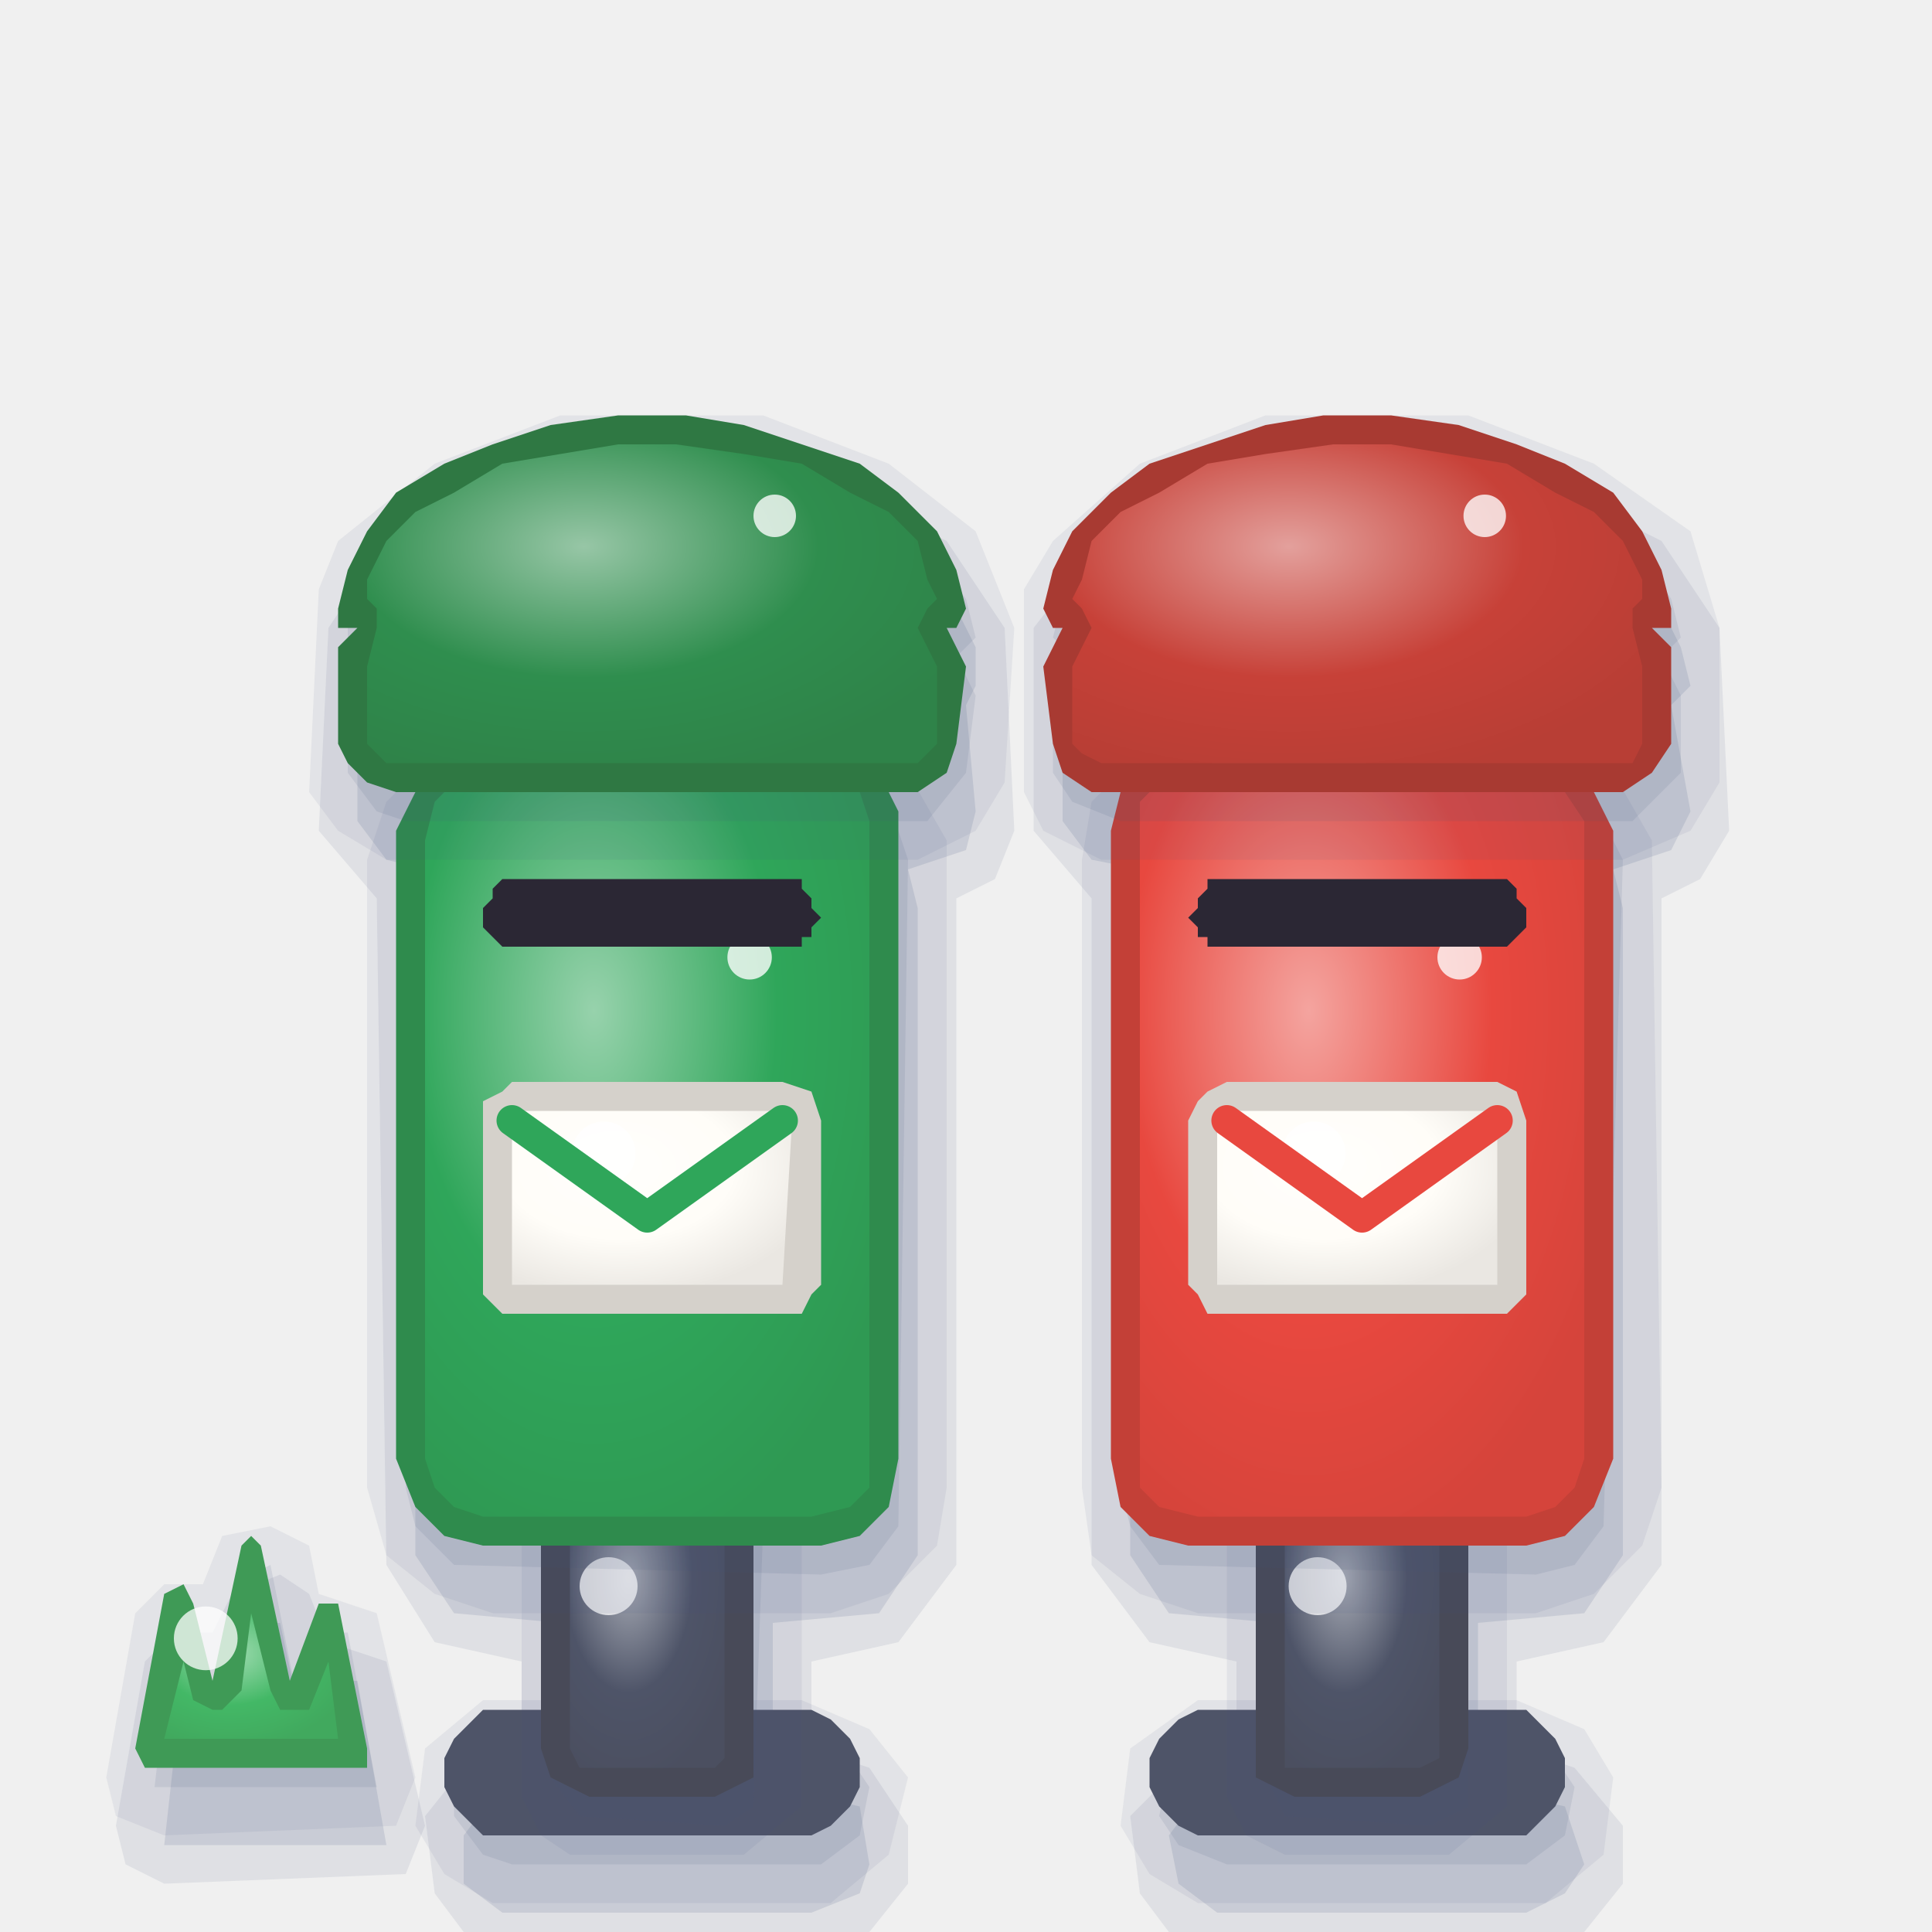
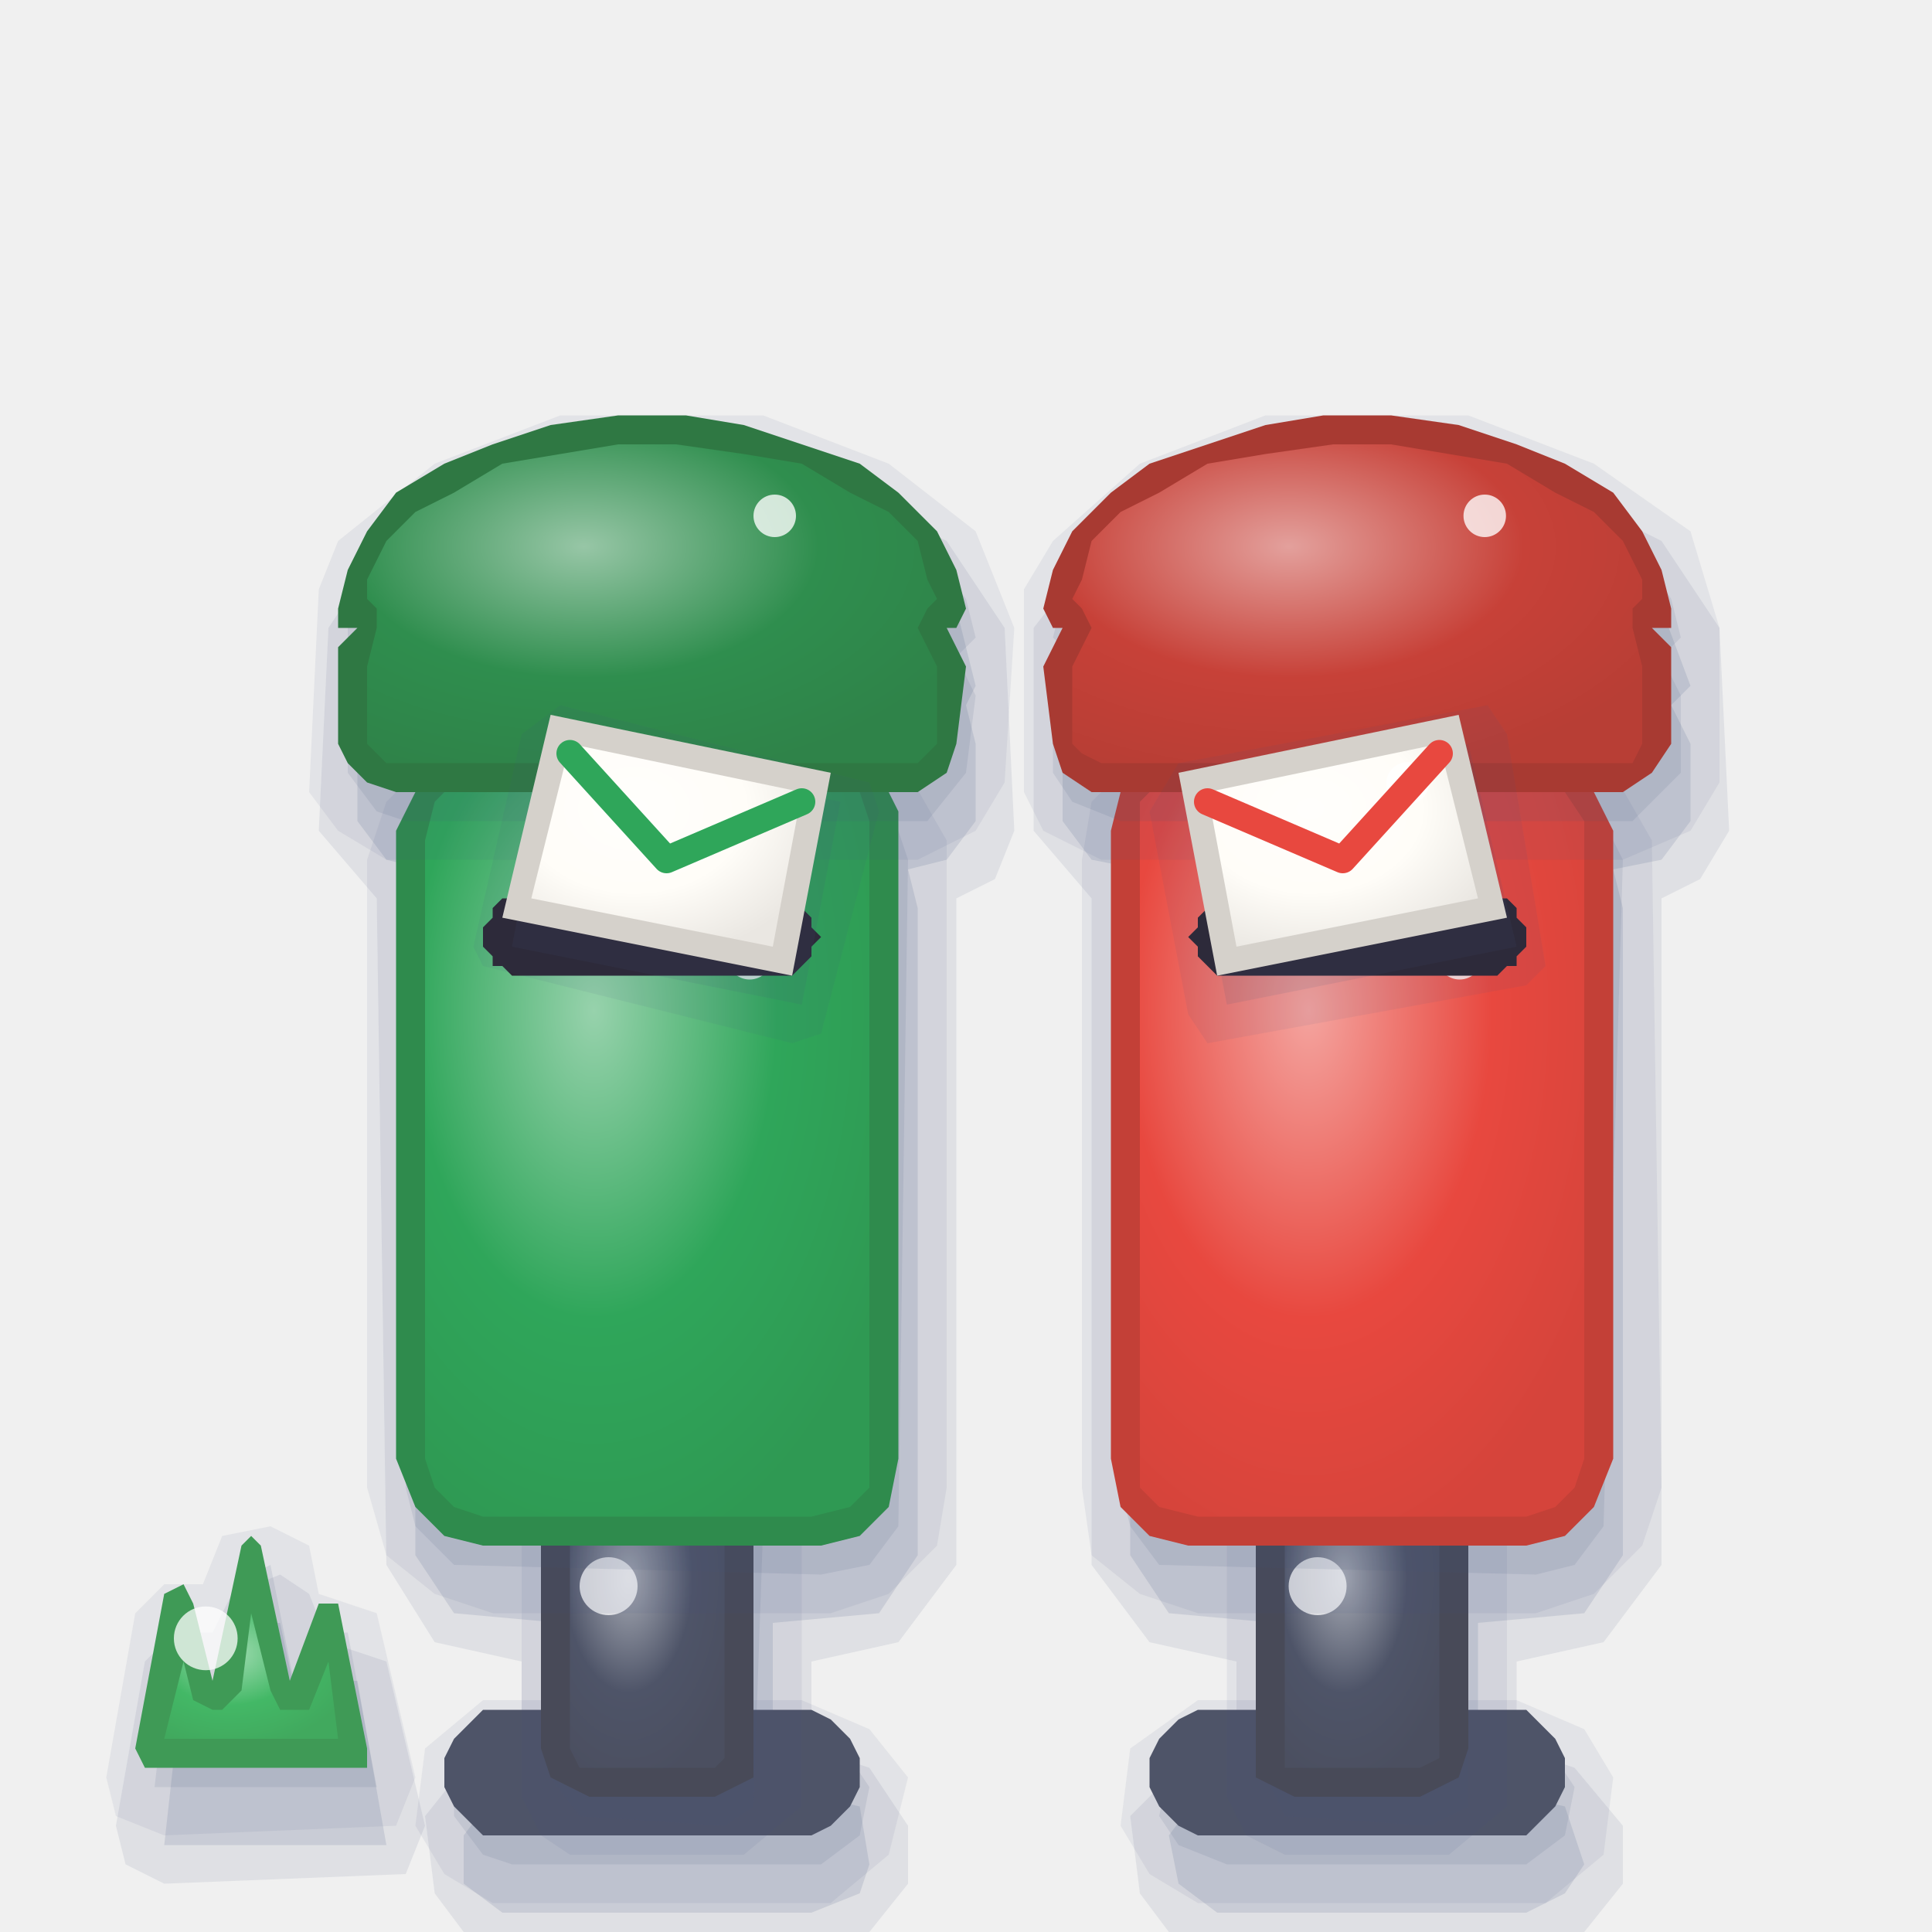
<svg xmlns="http://www.w3.org/2000/svg" viewBox="0 0 100 100" width="100" height="100">
  <defs>
    <radialGradient id="g1" cx="0.38" cy="0.32" r="0.75">
      <stop offset="0" stop-color="#A1DCB2" />
      <stop offset="0.55" stop-color="#43B866" />
      <stop offset="1" stop-color="#41A95E" />
    </radialGradient>
    <radialGradient id="g2" cx="0.38" cy="0.32" r="0.75">
      <stop offset="0" stop-color="#A6AAB4" />
      <stop offset="0.55" stop-color="#4E5468" />
      <stop offset="1" stop-color="#4B4F60" />
    </radialGradient>
    <radialGradient id="g3" cx="0.38" cy="0.32" r="0.75">
      <stop offset="0" stop-color="#97D2AC" />
      <stop offset="0.55" stop-color="#2FA65A" />
      <stop offset="1" stop-color="#2F9953" />
    </radialGradient>
    <radialGradient id="g4" cx="0.38" cy="0.32" r="0.75">
      <stop offset="0" stop-color="#97C6A6" />
      <stop offset="0.55" stop-color="#2F8E4E" />
      <stop offset="1" stop-color="#2F8349" />
    </radialGradient>
    <radialGradient id="g5" cx="0.38" cy="0.32" r="0.75">
      <stop offset="0" stop-color="#FFFEFC" />
      <stop offset="0.55" stop-color="#FFFDF8" />
      <stop offset="1" stop-color="#EAE7E2" />
    </radialGradient>
    <radialGradient id="g6" cx="0.38" cy="0.32" r="0.75">
      <stop offset="0" stop-color="#F4A49F" />
      <stop offset="0.55" stop-color="#E8483F" />
      <stop offset="1" stop-color="#D5443B" />
    </radialGradient>
    <radialGradient id="g7" cx="0.38" cy="0.32" r="0.75">
      <stop offset="0" stop-color="#E3A09C" />
      <stop offset="0.55" stop-color="#C74138" />
      <stop offset="1" stop-color="#B83E35" />
    </radialGradient>
  </defs>
  <g transform="scale(0.5)">
    <path d="M22 169l-4 0-3 3-3 17 1 4 4 2 25-1 2-5-4-17-6-2-2-5-3-2-5 2z" fill="#44527A" opacity=".10" />
    <path d="M24 182l-4-10-1 1-2 18 23 0-3-17-3 0-2 8-3-14-2 0z" fill="#44527A" opacity=".14" />
    <path d="M21 164l-4 0-3 3-3 17 1 4 5 2 24-1 2-5-4-17-6-2-1-5-4-2-5 1z" fill="#44527A" opacity=".08" />
    <path d="M23 177l-4-10-1 1-2 17 23 0-3-16-2 0-3 8-3-15-2 1z" fill="#44527A" opacity=".11" />
    <path d="M20 166l-1-2-2 1-3 16 1 2 1 0 21 0 1 0 0-2-3-15-1 0-1 0-3 8-3-14-1-1-1 1-3 14z" fill="#3F9A56" />
    <path d="M17 180l18 0-1-8-2 5-1 0-2 0-1-2-2-8-1 8-2 2-1 0-2-1-1-4z" fill="url(#g1)" />
    <circle cx="21.3" cy="169.6" r="3.3" fill="#FFFFFF" opacity=".75" />
    <path d="M107 65l0 21 6 7 0 69 6 8 9 2 0 9-6 2-5 5 1 8 3 4 43 0 4-5 0-6-5-6-6-2 0-9 9-2 6-8 0-69 4-2 3-5-1-21-6-9-6-3-13-5-14-1-14 3-11 6zM34 65l-1 21 6 7 1 69 5 8 9 2 0 9-6 2-4 5 1 8 3 4 42 0 4-5 0-6-4-6-6-2 0-9 9-2 6-8 0-69 4-2 2-5-1-21-6-9-6-3-12-5-15-1-13 3-12 6z" fill="#44527A" opacity=".10" />
-     <path d="M91 56l-12-4-20 0-16 7-6 8 0 4 1 2-1 4 0 8 3 4 4 1-1 4 0 67 4 6 11 1 0 17-7 1-3 4 0 5 4 3 32 0 5-2 1-3-1-6-9-2 0-17 11-1 4-6 0-67-1-4 6-2 1-4-1-11 1-2 0-4-2-4zM164 56l-11-4-20 0-12 4-8 7-2 4-1 4 2 2-2 4 0 8 3 4 5 1-1 4 0 67 4 6 11 1 0 17-8 1-3 4 1 5 4 3 32 0 4-2 2-3-2-6-9-2 0-17 11-1 4-6 0-67-1-4 6-2 2-4-2-11 2-2-1-4-2-4z" fill="#44527A" opacity=".14" />
+     <path d="M85 54l-13-3-13 1-16 7-6 8 0 4 1 2-1 4 0 8 3 4 4 1-1 4 0 67 4 6 11 1 0 17-7 1-3 4 0 5 4 3 32 0 5-2 1-3-1-6-9-2 0-17 11-1 4-6 0-67-1-4 4-1 3-4 0-8-1-4 1-2-2-8-4-4zM159 54l-13-3-13 1-12 4-8 7-2 4-1 4 2 2-2 4 0 8 3 4 5 1-1 4 0 67 4 6 11 1 0 17-8 1-3 4 1 5 4 3 32 0 4-2 2-3-2-6-9-2 0-17 11-1 4-6 0-67-1-4 5-1 3-4 0-8-2-4 2-2-3-8z" fill="#44527A" opacity=".14" />
    <path d="M83 176l-33 0-6 5-1 8 3 5 5 3 35 0 6-5 2-8-4-5z" fill="#44527A" opacity=".08" />
    <path d="M83 180l5 2 2 3-1 5-4 3-32 0-3-1-3-4 0-5 4-3z" fill="#44527A" opacity=".11" />
    <path d="M82 177l2 0 2 1 1 1 1 1 1 2 0 2 0 1-1 2-1 1-1 1-2 1-2 0-30 0-2 0-1-1-1-1-1-1-1-2 0-1 0-2 1-2 1-1 1-1 1-1 2 0z" fill="#4E5468" />
    <path d="M75 150l-16 0-5 6 0 30 2 4 3 2 18 0 6-5 0-31-3-4z" fill="#44527A" opacity=".08" />
    <path d="M62 154l16 1 1 3-1 29-3 2-15-1-3-4 1-28z" fill="#44527A" opacity=".11" />
    <path d="M74 151l3 1 1 4 0 25 0 3-2 1-2 1-13 0-2-1-2-1-1-3 0-25 1-3 2-1 2-1z" fill="#484A58" />
    <path d="M74 154l-13 0-2 1 0 26 1 2 14 0 1-1 0-26 0-2z" fill="url(#g2)" />
    <circle cx="63" cy="164.2" r="3" fill="#FFFFFF" opacity=".75" />
    <path d="M85 77l-37 0-4 2-4 4-2 6 0 65 2 7 5 4 6 2 35 0 6-2 5-5 1-6 0-67-4-7z" fill="#44527A" opacity=".08" />
    <path d="M85 81l7 2 2 6-1 69-3 4-5 1-38-1-4-4-1-4 1-69 4-3 4-1z" fill="#44527A" opacity=".11" />
    <path d="M85 78l4 1 2 1 2 4 0 2 0 65-1 5-3 3-4 1-35 0-4-1-3-3-2-5 0-65 2-4 3-3 4-1z" fill="#2F8B4D" />
    <path d="M86 81l-36-1-3 1-2 2-1 4 0 64 1 3 2 2 3 1 34 0 4-1 2-2 0-3 0-64 0-2-1-3z" fill="url(#g3)" />
    <circle cx="77.6" cy="99.1" r="2.3" fill="#FFFFFF" opacity=".78" />
    <path d="M33 61l-1 21 3 4 5 3 55 0 6-3 3-5 1-16-4-10-9-7-13-5-21 0-13 5-10 8z" fill="#44527A" opacity=".08" />
    <path d="M100 62l-6-8-10-5-19-3-13 3-10 5-6 8 0 4 1 2-1 4 0 8 3 4 3 1 54 0 4-5 1-8-2-4 2-2z" fill="#44527A" opacity=".11" />
    <path d="M99 59l-2-4-4-4-4-3-6-2-6-2-6-1-7 0-7 1-6 2-5 2-5 3-3 4-2 4-1 4 0 2 2 0-2 2 0 2 0 8 1 2 2 2 3 1 54 0 3-2 1-3 1-8-1-2-1-2 1 0 1-2z" fill="#2F7843" />
    <path d="M38 62l1 1 0 2-1 4 0 8 1 1 1 1 53 0 2 0 2-2 0-8-2-4 1-2 1-1-1-2-1-4-3-3-4-2-5-3-6-1-7-1-6 0-6 1-6 1-5 3-4 2-3 3-2 4z" fill="url(#g4)" />
    <circle cx="80.2" cy="53.4" r="2.2" fill="#FFFFFF" opacity=".78" />
-     <path d="M81 91l1 0 1 0 0 1 1 1 0 1 1 1-1 1 0 1-1 0 0 1-1 0-1 0-27 0-1 0-1 0-1-1-1-1 0-1 0-1 1-1 0-1 1-1 1 0 1 0z" fill="#2B2734" />
-     <path d="M81 112l3 1 1 3 0 17-1 1-1 2-2 0-28 0-1 0-2-2 0-1 0-17 0-2 2-1 1-1z" fill="#D5D1CB" />
-     <path d="M81 115l-28 0 0 1 0 17 1 0 27 0 1-17z" fill="url(#g5)" />
-     <circle cx="62.5" cy="119.4" r="3.3" fill="#FFFFFF" opacity=".75" />
-     <path d="M53 116l14 10 14-10" fill="none" stroke="#2FA65A" stroke-width="3.2" stroke-linecap="round" stroke-linejoin="round" />
+     <path d="M81 93l1 0 1 0 0 1 1 1 0 1 1 1-1 1 0 1-1 1-1 1-1 0-27 0-1 0-1-1-1 0 0-1-1-1 0-1 0-1 1-1 0-1 1-1 1 0 1 0z" fill="#2B2734" />
+     <path d="M58 73l-4 3-5 22 1 2 32 8 3-1 6-23-1-3z" fill="#44527A" opacity=".08" />
+     <path d="M57 77l-4 21 30 6 4-21z" fill="#44527A" opacity=".11" />
+     <path d="M57 74l-5 21 30 6 4-21z" fill="#D5D1CB" />
+     <path d="M59 77l-4 16 25 5 3-16z" fill="url(#g5)" />
+     <path d="M59 78l10 11 14-6" fill="none" stroke="#2FA65A" stroke-width="2.8" stroke-linecap="round" stroke-linejoin="round" />
    <path d="M157 176l-33 0-7 5-1 8 3 5 5 3 36 0 6-5 1-8-3-5z" fill="#44527A" opacity=".08" />
    <path d="M157 180l4 2 2 3-1 5-4 3-31 0-5-2-2-3 1-5 4-3z" fill="#44527A" opacity=".11" />
    <path d="M156 177l2 0 1 1 1 1 1 1 1 2 0 2 0 1-1 2-1 1-1 1-1 1-2 0-30 0-2 0-2-1-1-1-1-1-1-2 0-1 0-2 1-2 1-1 1-1 2-1 2 0z" fill="#4E5468" />
    <path d="M148 150l-15 0-6 6 0 30 2 4 4 2 17 0 6-5 0-31-2-4z" fill="#44527A" opacity=".08" />
    <path d="M135 154l16 1 1 3 0 29-4 2-15-1-2-4 0-28z" fill="#44527A" opacity=".11" />
    <path d="M147 151l3 1 2 4 0 25-1 3-2 1-2 1-13 0-2-1-2-1 0-3 0-25 0-3 2-1 2-1z" fill="#484A58" />
    <path d="M147 154l-13 0-1 1 0 26 0 2 14 0 2-1 0-26-1-2z" fill="url(#g2)" />
    <circle cx="136.4" cy="164.2" r="3" fill="#FFFFFF" opacity=".75" />
    <path d="M159 77l-37 0-6 3-3 3-1 6 0 65 1 7 5 4 6 2 35 0 6-2 5-5 2-6-1-67-4-7z" fill="#44527A" opacity=".08" />
    <path d="M159 81l6 2 3 6-2 69-3 4-4 1-39-1-3-4-1-4 1-69 3-3 4-1z" fill="#44527A" opacity=".11" />
    <path d="M123 78l37 0 4 2 2 4 1 2 0 65-2 5-3 3-4 1-35 0-4-1-3-3-1-5 0-65 1-4 3-3z" fill="#C34037" />
    <path d="M160 81l-36-1-4 1-2 2 0 4 0 64 0 3 2 2 4 1 34 0 3-1 2-2 1-3 0-64 0-2-2-3z" fill="url(#g6)" />
    <circle cx="151.1" cy="99.1" r="2.3" fill="#FFFFFF" opacity=".78" />
    <path d="M106 61l0 21 2 4 6 3 54 0 7-3 3-5 0-16-3-10-10-7-13-5-21 0-13 5-9 8z" fill="#44527A" opacity=".08" />
    <path d="M173 62l-5-8-10-5-20-3-13 3-10 5-5 8-1 4 2 2-2 4 0 8 2 3 5 2 53 0 5-5 0-8-2-4 2-2z" fill="#44527A" opacity=".11" />
    <path d="M172 59l-2-4-3-4-5-3-5-2-6-2-7-1-7 0-6 1-6 2-6 2-4 3-4 4-2 4-1 4 1 2 1 0-1 2-1 2 1 8 1 3 3 2 2 0 53 0 3-2 2-3 0-8 0-2-2-2 2 0 0-2z" fill="#A83A32" />
    <path d="M111 62l1 1 1 2-2 4 0 8 1 1 2 1 52 0 3 0 1-2 0-8-1-4 0-2 1-1 0-2-2-4-3-3-4-2-5-3-6-1-6-1-6 0-7 1-6 1-5 3-4 2-3 3-1 4z" fill="url(#g7)" />
    <circle cx="153.7" cy="53.4" r="2.2" fill="#FFFFFF" opacity=".78" />
-     <path d="M154 91l1 0 1 0 1 1 0 1 1 1 0 1 0 1-1 1-1 1-1 0-1 0-27 0-1 0-1 0 0-1-1 0 0-1-1-1 1-1 0-1 1-1 0-1 1 0 1 0z" fill="#2B2734" />
-     <path d="M155 112l2 1 1 3 0 17 0 1-2 2-1 0-28 0-2 0-1-2-1-1 0-17 1-2 1-1 2-1z" fill="#D5D1CB" />
-     <path d="M154 115l-27 0-1 1 0 17 1 0 28 0 0-17z" fill="url(#g5)" />
-     <circle cx="136" cy="119.4" r="3.3" fill="#FFFFFF" opacity=".75" />
-     <path d="M127 116l14 10 14-10" fill="none" stroke="#E8483F" stroke-width="3.2" stroke-linecap="round" stroke-linejoin="round" />
+     <path d="M154 93l1 0 1 0 1 1 0 1 1 1 0 1 0 1-1 1 0 1-1 0-1 1-1 0-27 0-1 0-1-1-1-1 0-1-1-1 1-1 0-1 1-1 0-1 1 0 1 0z" fill="#2B2734" />
+     <path d="M122 79l-3 5 4 21 2 3 33-6 2-2-4-24-2-3z" fill="#44527A" opacity=".08" />
+     <path d="M123 83l4 21 30-6-5-21z" fill="#44527A" opacity=".11" />
+     <path d="M122 80l4 21 30-6-5-21z" fill="#D5D1CB" />
+     <path d="M125 82l3 16 25-5-4-16z" fill="url(#g5)" />
+     <circle cx="145.7" cy="81.1" r="2.2" fill="#FFFFFF" opacity=".78" />
+     <path d="M125 83l14 6 10-11" fill="none" stroke="#E8483F" stroke-width="2.8" stroke-linecap="round" stroke-linejoin="round" />
  </g>
</svg>
